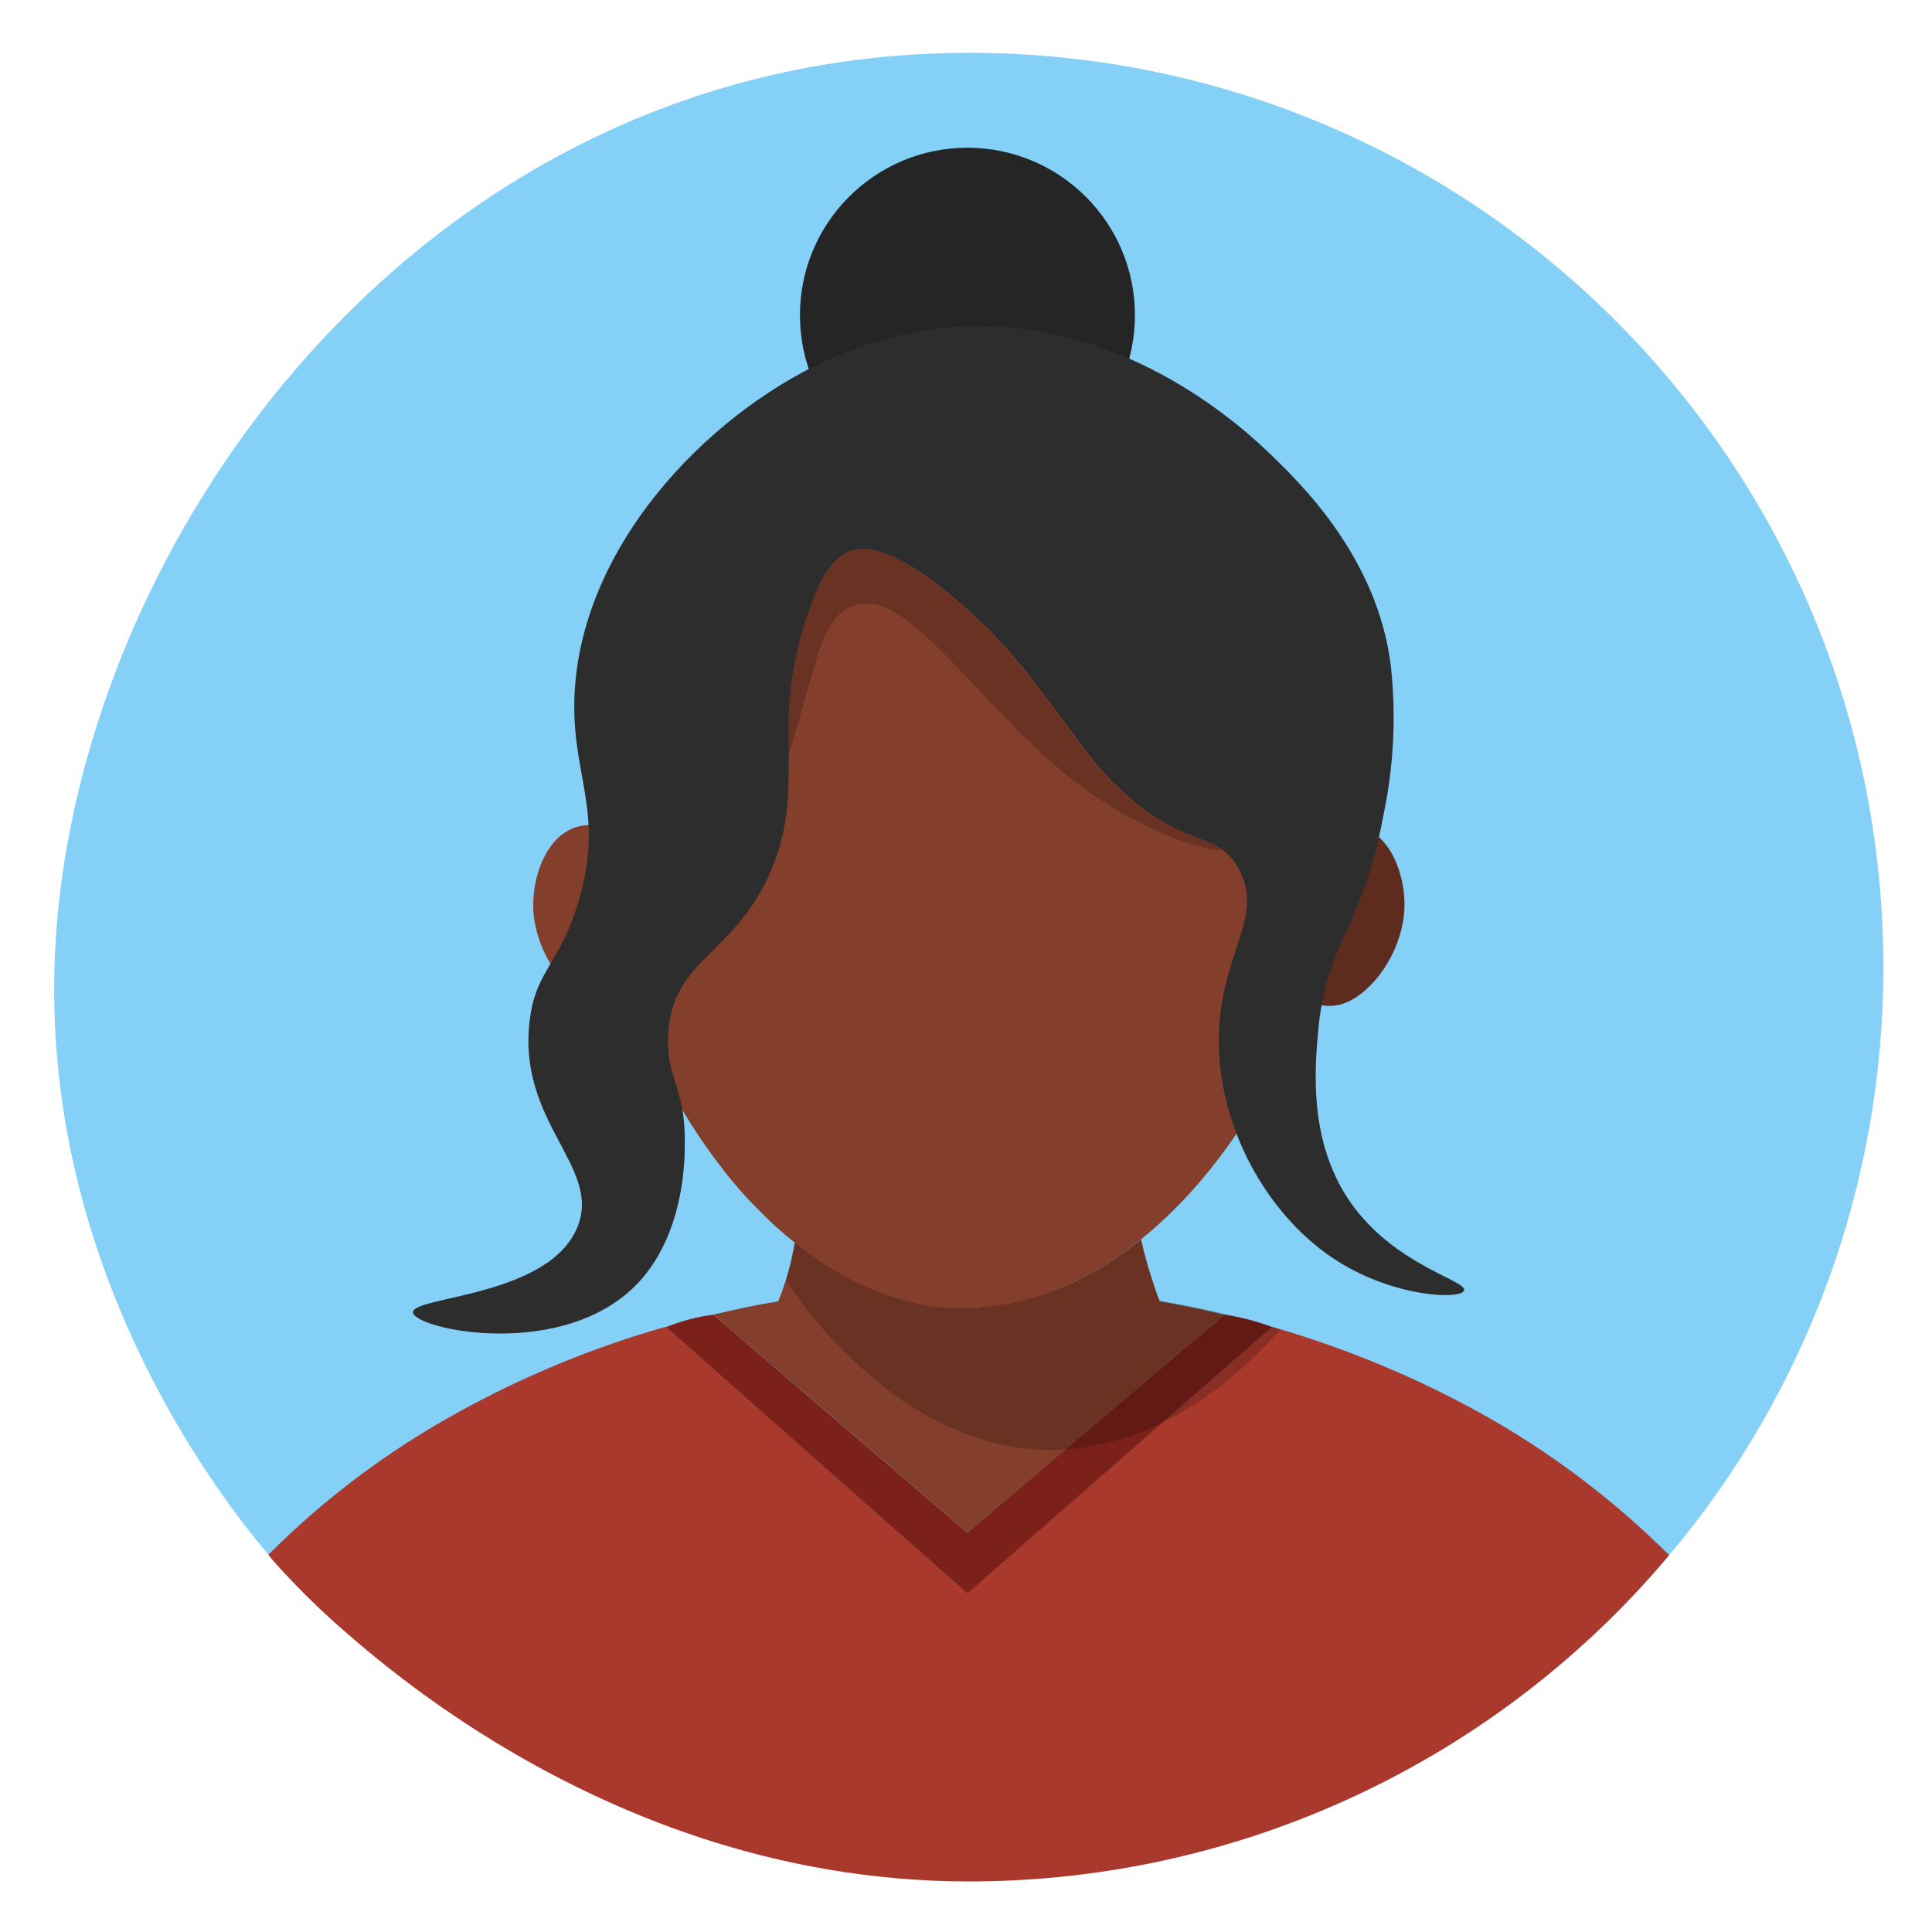
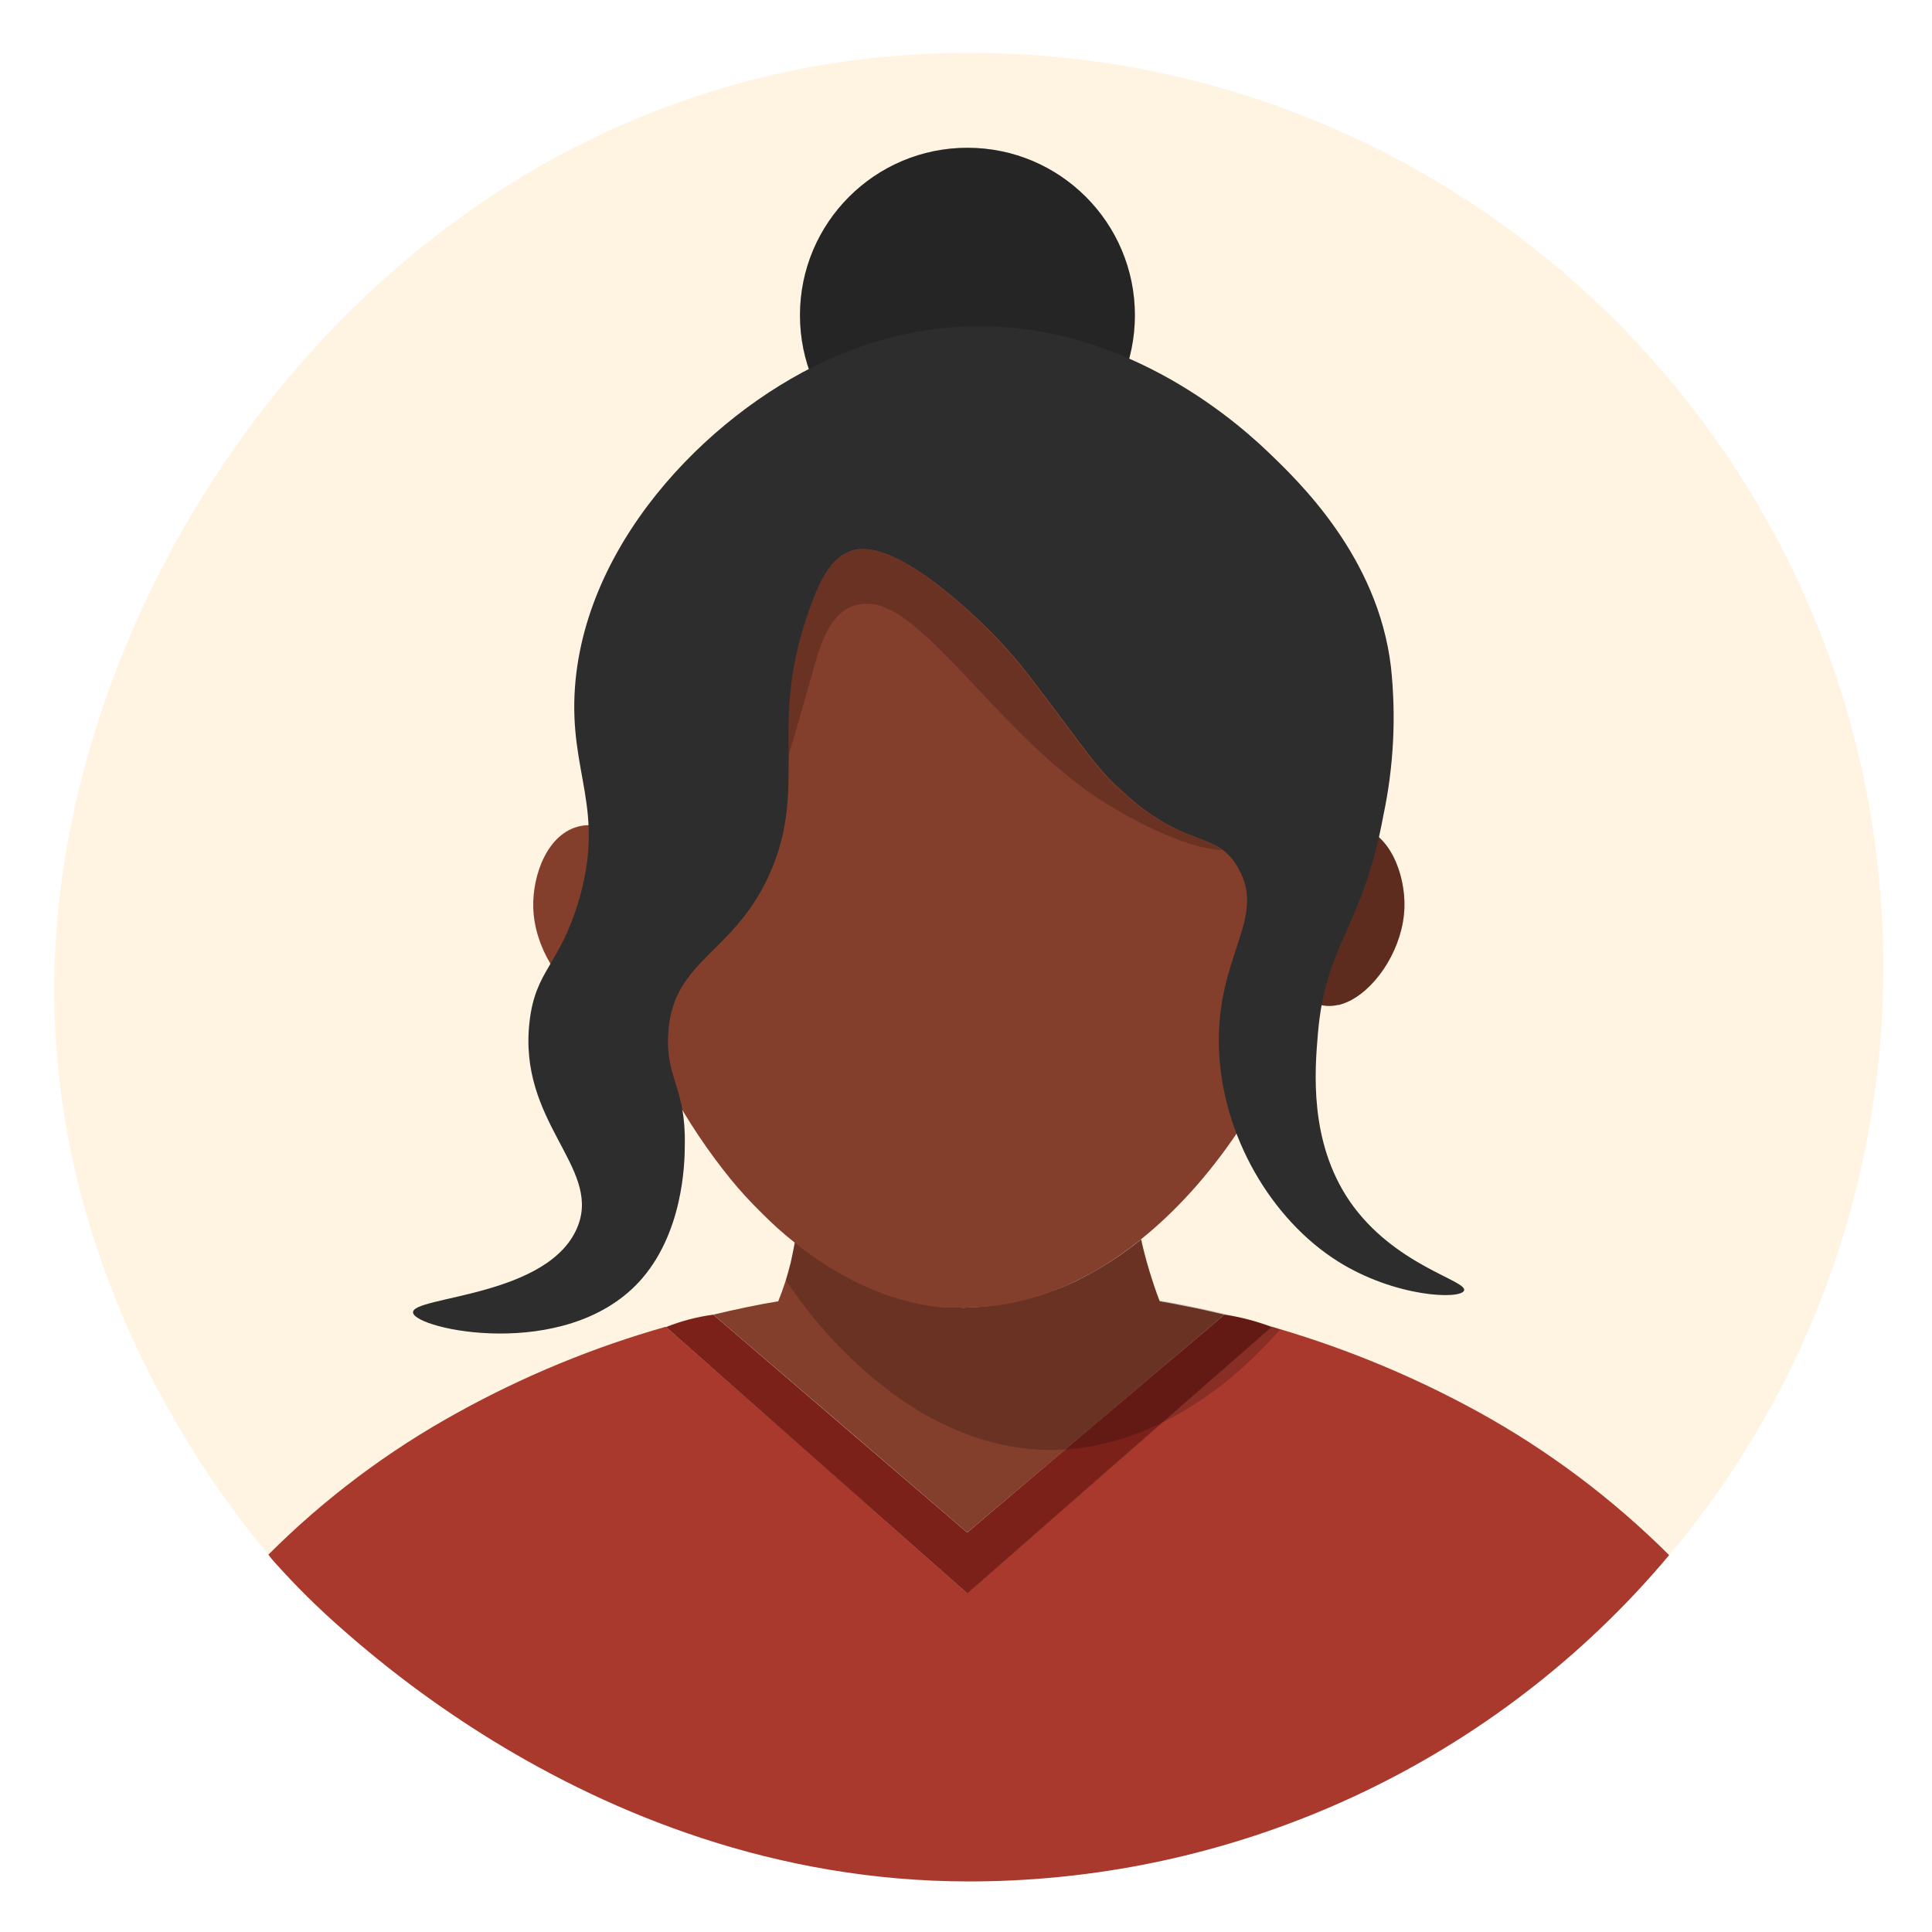
<svg xmlns="http://www.w3.org/2000/svg" width="800px" height="800px" viewBox="0 0 256 256" data-name="Layer 1" id="Layer_1">
  <defs>
-     <style>.cls-1{fill:#84d0f7;}.cls-2{fill:#2d2d2d;}.cls-3{fill:#050505;}.cls-3,.cls-7{opacity:0.2;}.cls-4{fill:#aa392d;}.cls-5{fill:#7c211a;}.cls-6{fill:#843f2c;}.cls-8{opacity:0.3;}</style>
+     <style>.cls-1{fill:#fff4e2;}.cls-2{fill:#2d2d2d;}.cls-3{fill:#050505;}.cls-3,.cls-7{opacity:0.2;}.cls-4{fill:#aa392d;}.cls-5{fill:#7c211a;}.cls-6{fill:#843f2c;}.cls-8{opacity:0.3;}</style>
  </defs>
  <g data-name="Female 1" id="Female_1">
    <path class="cls-1" d="M249.55,128.15a120.73,120.73,0,0,1-28.37,77.92,122.48,122.48,0,0,1-9.24,9.82H45.39a101.77,101.77,0,0,1-9-8.89l-.82-1c-7-8.29-29.51-37.68-28.35-77.89C8.86,72.45,55.69,7,128.4,7A121.15,121.15,0,0,1,249.55,128.15Z" id="Wallpaper" />
    <circle class="cls-2" cx="128.19" cy="41.77" id="Chignon" r="22.19" />
    <circle class="cls-3" cx="128.19" cy="41.77" id="ChignonShadow" r="22.19" />
    <path class="cls-4" d="M221.17,206.06a119.22,119.22,0,0,1-9.23,9.84,121.16,121.16,0,0,1-83.54,33.4c-25.8,0-47.35-9-63.11-18.66A144,144,0,0,1,45.38,215.9a102,102,0,0,1-9-8.9c-.24-.26-.52-.59-.82-1a111.15,111.15,0,0,1,25.14-18.86,130.58,130.58,0,0,1,27.52-11.34q20,17.66,39.93,35.3,20.19-17.65,40.32-35.3c.29.08.57.15.85.24a1.23,1.23,0,0,0,.29.08,133.19,133.19,0,0,1,26.34,11A113.29,113.29,0,0,1,221.17,206.06Z" id="Sweater" />
    <path class="cls-5" d="M168.5,175.84q-20.15,17.66-40.32,35.3-20-17.65-39.93-35.3a26.43,26.43,0,0,1,6.26-1.64q16.81,14.43,33.65,28.87,17-14.46,34.08-28.87A28,28,0,0,1,168.5,175.84Z" id="Neckband" />
    <path class="cls-6" d="M162.24,174.2q-17,14.43-34.08,28.87-16.81-14.46-33.65-28.87c1.44-.35,2.94-.68,4.47-1s2.79-.55,4.14-.77a37.5,37.5,0,0,0,1.66-5.14c.22-1,.39-1.88.55-2.75a41,41,0,0,0,4.31,3.07,47.28,47.28,0,0,0,4.45,2.45,36.43,36.43,0,0,0,13.46,3.22,37,37,0,0,0,15-3.51,51.24,51.24,0,0,0,4.9-2.79c1.53-1,2.8-2,3.76-2.75.28,1.29.63,2.64,1.06,4.06s.9,2.86,1.4,4.14c1.18.2,2.38.42,3.62.68C159,173.44,160.63,173.81,162.24,174.2Z" id="Neck" />
    <path class="cls-7" d="M169.64,176.16c-.83.94-1.68,1.86-2.56,2.73a56.32,56.32,0,0,1-6.23,5.43,42.62,42.62,0,0,1-9.45,5.34,33.72,33.72,0,0,1-6.56,1.94,29.57,29.57,0,0,1-6,.53,32,32,0,0,1-11.53-2.4l-.66-.27a41.37,41.37,0,0,1-8.24-4.71A59.86,59.86,0,0,1,105.78,172c-.56-.77-1.11-1.55-1.65-2.36.11-.35.21-.7.3-1.07a34.94,34.94,0,0,0,.9-4c.58.48,1.17.94,1.78,1.37a42.25,42.25,0,0,0,5.09,3.19c.17.08.34.19.52.28s.41.22.63.33l.74.35.44.19.37.18.46.19.43.18a1,1,0,0,0,.22.08,4,4,0,0,0,.53.22c.21.09.43.16.67.24a0,0,0,0,1,0,0c.26.09.48.18.72.24l.16.07c.17,0,.34.11.52.15a6.12,6.12,0,0,0,.76.24l.35.09.7.2a29.57,29.57,0,0,0,4.51.78,3.73,3.73,0,0,0,.48,0,1.09,1.09,0,0,0,.31,0c.22,0,.41,0,.63,0l.55,0h1.17a31,31,0,0,0,9.66-1.59l.07,0,.37-.13c.65-.2,1.29-.46,1.94-.7l.18-.09c.28-.1.54-.24.82-.34a1.12,1.12,0,0,1,.22-.09,44,44,0,0,0,8.2-4.84c.55-.42,1.09-.83,1.62-1.25.3,1.36.67,2.82,1.13,4.34s.87,2.66,1.33,3.86l1.09.2,1.09.2,1.07.19c.26.07.52.11.81.18a3.46,3.46,0,0,1,.52.11c1.35.28,2.7.56,4,.89,2.12.5,4.19,1.05,6.26,1.64Z" id="NeckShadow" />
    <path class="cls-6" d="M186.09,120.25c-.15,5.16-3.45,10.39-7.13,12.31a7.55,7.55,0,0,1-1.57.6l-.11,0a4.85,4.85,0,0,1-2,.06,5.13,5.13,0,0,1-2-.87l-.28-.21a7.2,7.2,0,0,1-1.11-1.1c-2.66-3.2-3.75-9.22-2-14a14.66,14.66,0,0,1,3.21-5,8.86,8.86,0,0,1,4.4-2.57,5.81,5.81,0,0,1,2.35,0C184.21,110.31,186.23,115.94,186.09,120.25Z" id="RightEar" />
    <path class="cls-8" d="M186.1,120.25c-.17,5.17-3.47,10.38-7.15,12.32a8.36,8.36,0,0,1-1.55.59l-.13,0a5.55,5.55,0,0,1-2,.07,5.3,5.3,0,0,1-2-.88l-.28-.21a7.67,7.67,0,0,1-1.11-1.1c-2.66-3.2-3.75-9.22-2-14a14.58,14.58,0,0,1,3.21-5,9.91,9.91,0,0,1,3.12-2.18,6.54,6.54,0,0,1,1.28-.4,5.86,5.86,0,0,1,2.36,0,2.25,2.25,0,0,1,.35.09C184.31,110.61,186.23,116.06,186.1,120.25Z" id="RightEarShadow" />
    <path class="cls-6" d="M84.88,131.06a7.47,7.47,0,0,1-1.4,1.31,5,5,0,0,1-2,.87,4.81,4.81,0,0,1-2-.06l-.12,0a7,7,0,0,1-1.56-.61c-3.69-1.91-7-7.14-7.14-12.3-.13-4.31,1.89-9.94,6.27-10.82,2.49-.5,4.88.71,6.75,2.6a14.24,14.24,0,0,1,3.21,5C88.62,121.84,87.53,127.86,84.88,131.06Z" id="LeftHear" />
    <path class="cls-6" d="M177.46,109.45l-.06,1.22a78.81,78.81,0,0,1-4.47,21.49c-4.62,13-12.41,24.55-21.76,32.07-.53.42-1.07.83-1.62,1.25a44,44,0,0,1-8.2,4.84,1.12,1.12,0,0,0-.22.09c-.28.1-.54.24-.82.34l-.18.09c-.65.24-1.29.5-1.94.7l-.37.13-.07,0a31,31,0,0,1-9.66,1.59h-1.17l-.55,0c-.22,0-.41,0-.63,0a1.09,1.09,0,0,1-.31,0,3.73,3.73,0,0,1-.48,0,29.57,29.57,0,0,1-4.51-.78l-.7-.2-.35-.09a6.12,6.12,0,0,1-.76-.24c-.18,0-.35-.11-.52-.15l-.16-.07c-.24-.06-.46-.15-.72-.24a0,0,0,0,0,0,0c-.24-.08-.46-.15-.67-.24a4,4,0,0,1-.53-.22,1,1,0,0,1-.22-.08l-.43-.18-.46-.19-.37-.18-.44-.19-.74-.35c-.22-.11-.44-.22-.63-.33s-.35-.2-.52-.28a42.25,42.25,0,0,1-5.09-3.19c-.61-.43-1.2-.89-1.78-1.37a46.67,46.67,0,0,1-4.41-3.95,53.62,53.62,0,0,1-4.12-4.49v0a77.81,77.81,0,0,1-13.56-24.91A79.9,79.9,0,0,1,79.44,113c-.09-1-.15-2-.2-3.07a67.34,67.34,0,0,1,.33-10.82c.15-1.46.37-2.9.63-4.34a53.14,53.14,0,0,1,1.23-5.3A72.39,72.39,0,0,1,86.05,77c4.21-8.83,10.29-17.14,17.88-23.05,6.91-5.38,15.09-8.79,24.29-8.81,14.81-.06,27.07,8.64,35.64,20.35a71.18,71.18,0,0,1,8.57,15.39c.56,1.38,1.09,2.75,1.57,4.15a70,70,0,0,1,2.55,9.79c.24,1.39.46,2.81.61,4.23A68.32,68.32,0,0,1,177.46,109.45Z" id="Head" />
    <path class="cls-7" d="M162,112.64c-4.93-.13-12.73-4.3-17.07-7.24C132.19,96.76,122.31,80.32,115.18,80a6,6,0,0,0-2.24.33c-3.23,1.2-4.32,5.41-5.48,9.49-1.41,5-2.35,8.28-3,10.38-.07-5.74-.18-12,3.29-20.85,1-2.64,2.33-5.35,4.95-6.3,1.27-.48,5.41-1.49,15.94,8.24a62,62,0,0,1,7.59,8.2c8.57,11.19,8.66,12.06,13,15.92C155.48,110.94,159.28,110.65,162,112.64Z" id="HairsShadow" />
    <path class="cls-2" d="M194,171c-.45,1.23-9.16.9-16.72-3.86-8.81-5.54-15.4-16.68-15.77-28.3-.37-12.24,6.37-17.12,2.57-23.79a7.82,7.82,0,0,0-2-2.4h0c-2.72-2-6.52-1.7-12.73-7.24-4.34-3.86-4.43-4.73-13-15.92a62,62,0,0,0-7.59-8.2C118.15,71.55,114,72.56,112.74,73c-2.62.95-3.9,3.66-4.95,6.3-3.47,8.87-3.36,15.11-3.29,20.85,0,4.88.06,9.39-2.18,14.85C97.54,126.59,89,126.92,88.53,137.17c-.28,5.76,2.36,7,2.21,14.52,0,2.53-.24,11.91-6.13,18.24-9.84,10.51-29.62,6.21-29.88,4s18.28-2,21.88-11.58c2.92-7.8-8-13.69-6.44-27,.79-6.81,3.88-7.35,6.44-15.75,3.75-12.43-1.27-17.1-.42-28.59,1.48-20.06,18.93-37.16,34.5-43.77a49.71,49.71,0,0,1,15.11-3.86c20.76-1.76,36.38,10.93,42.11,16.4,4.19,4,14.68,14,16.4,28.61a62.69,62.69,0,0,1-1,19.63c-2.77,15.09-7.65,16.77-8.68,28.94-.41,4.84-1.2,14.26,4.19,22.18C184.68,167.68,194.45,169.66,194,171Z" id="Hairs" />
  </g>
</svg>
